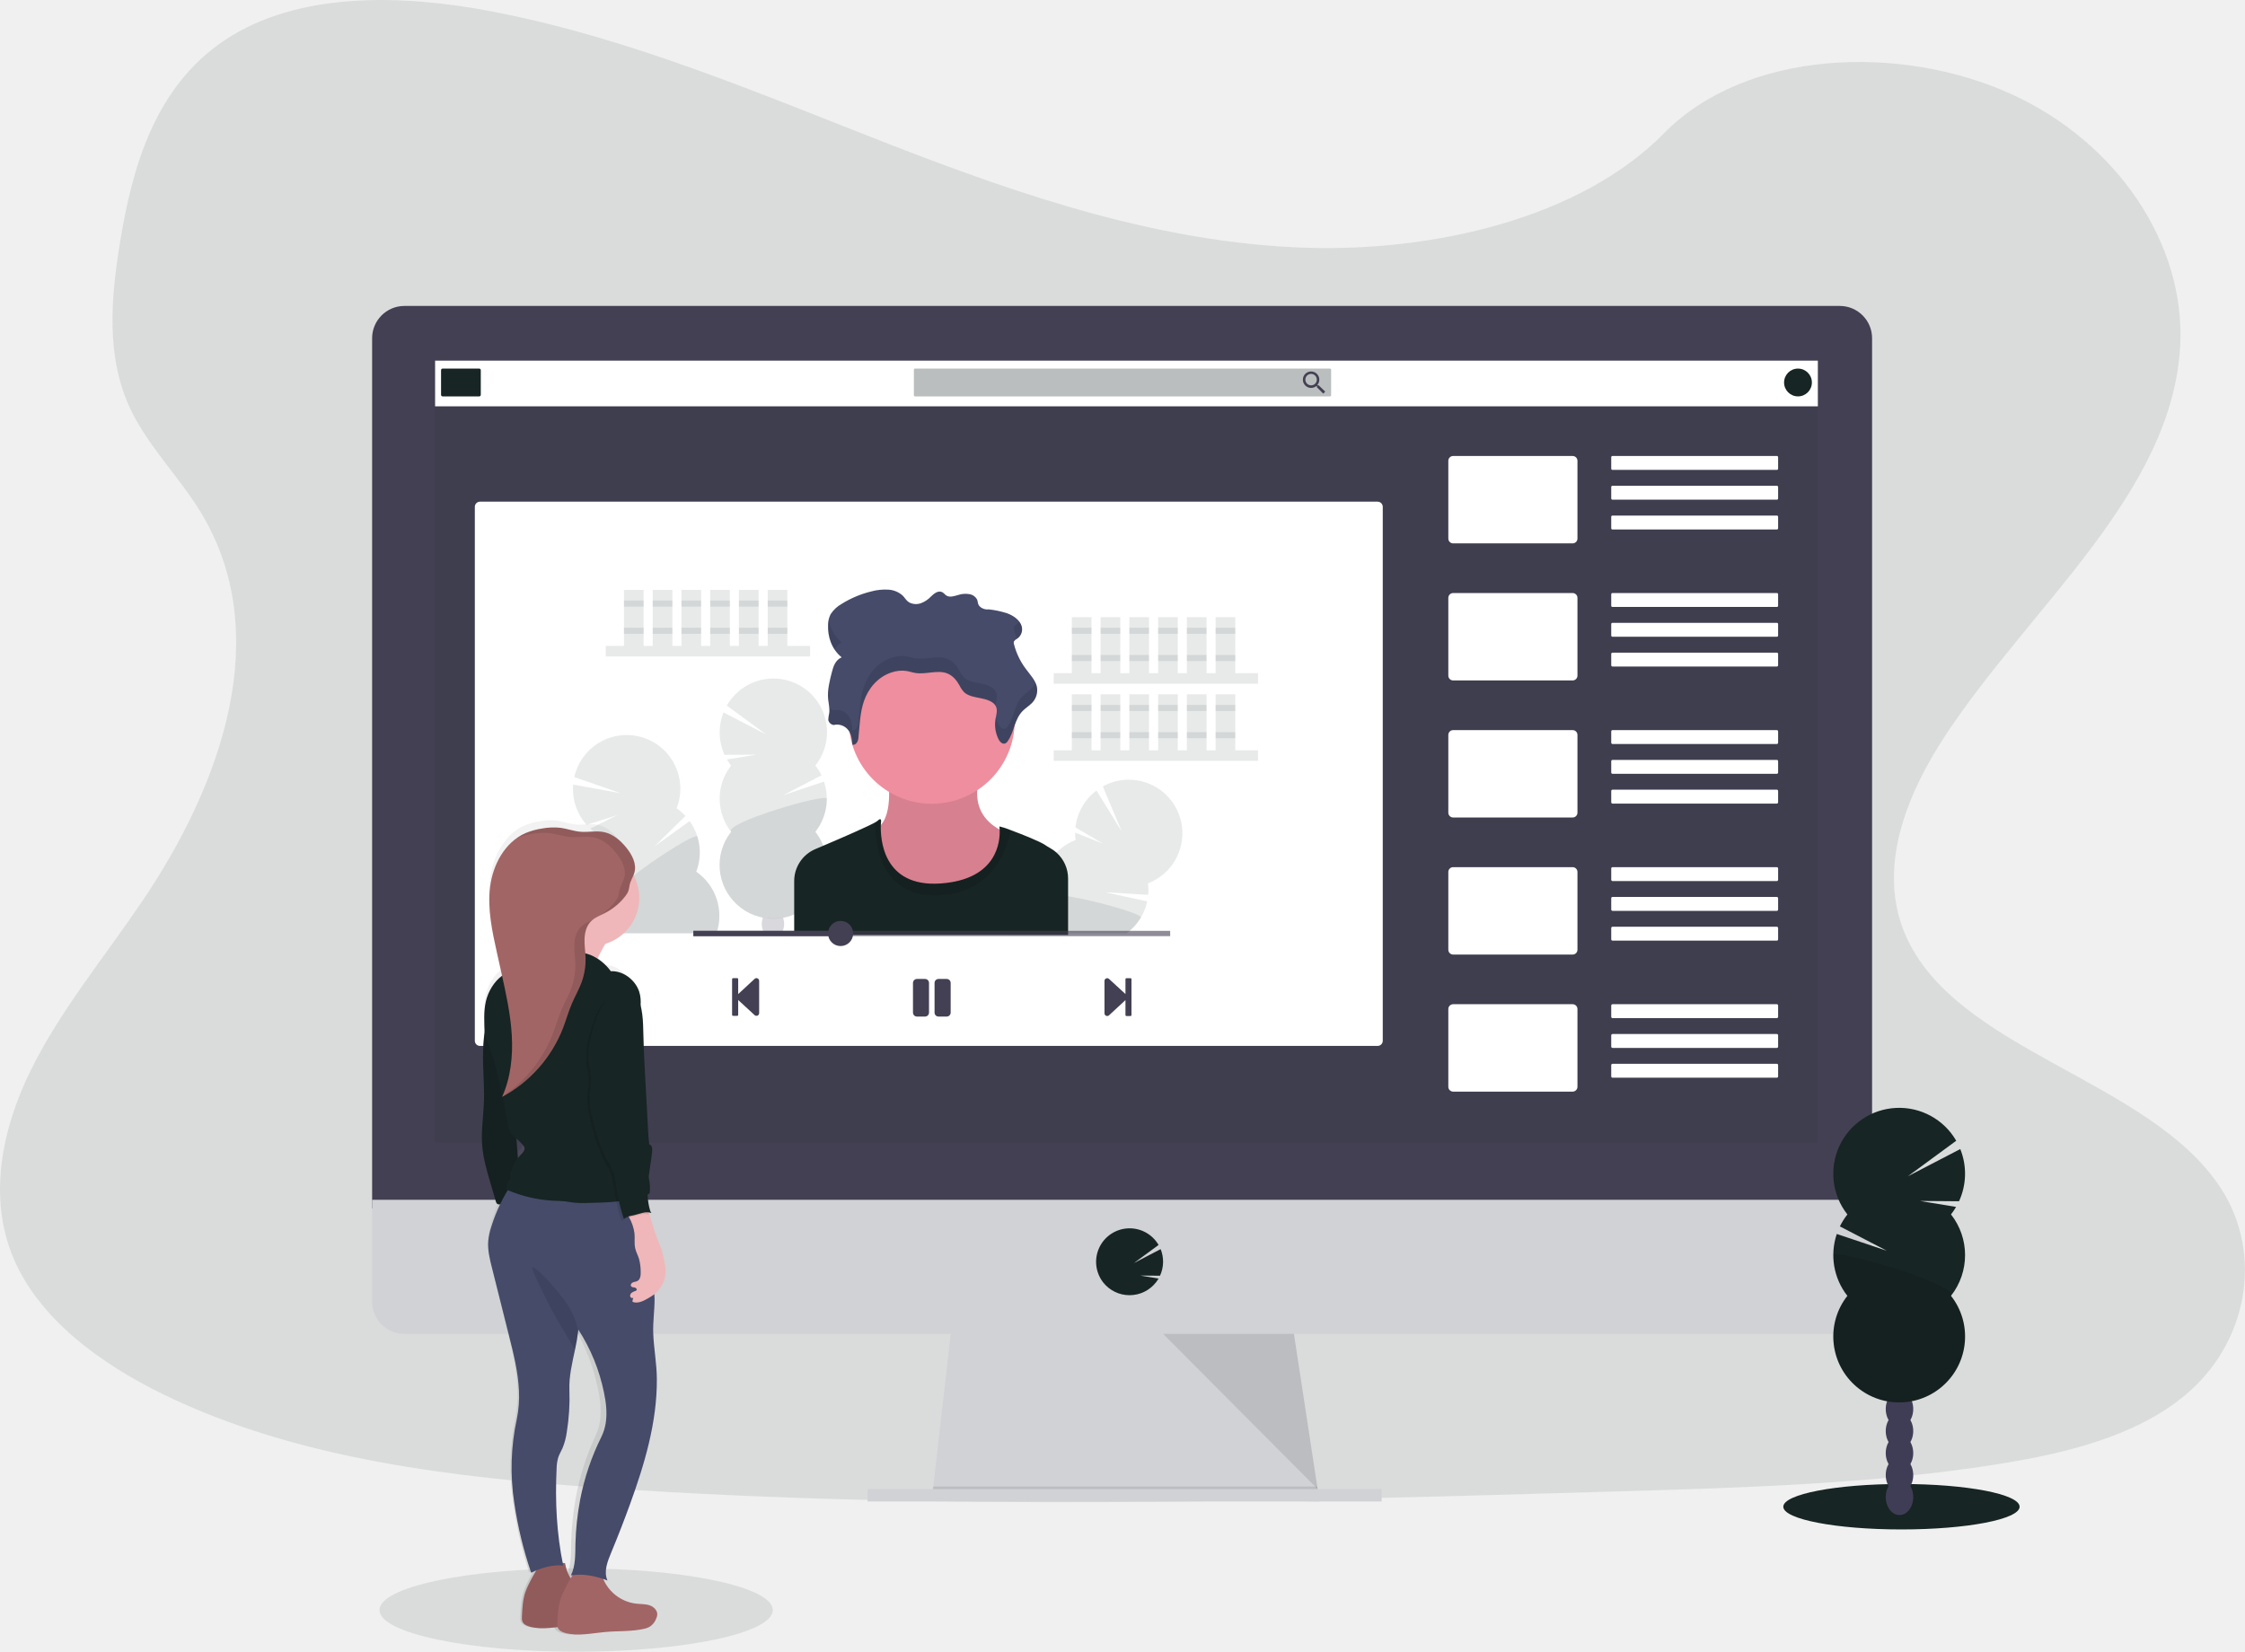
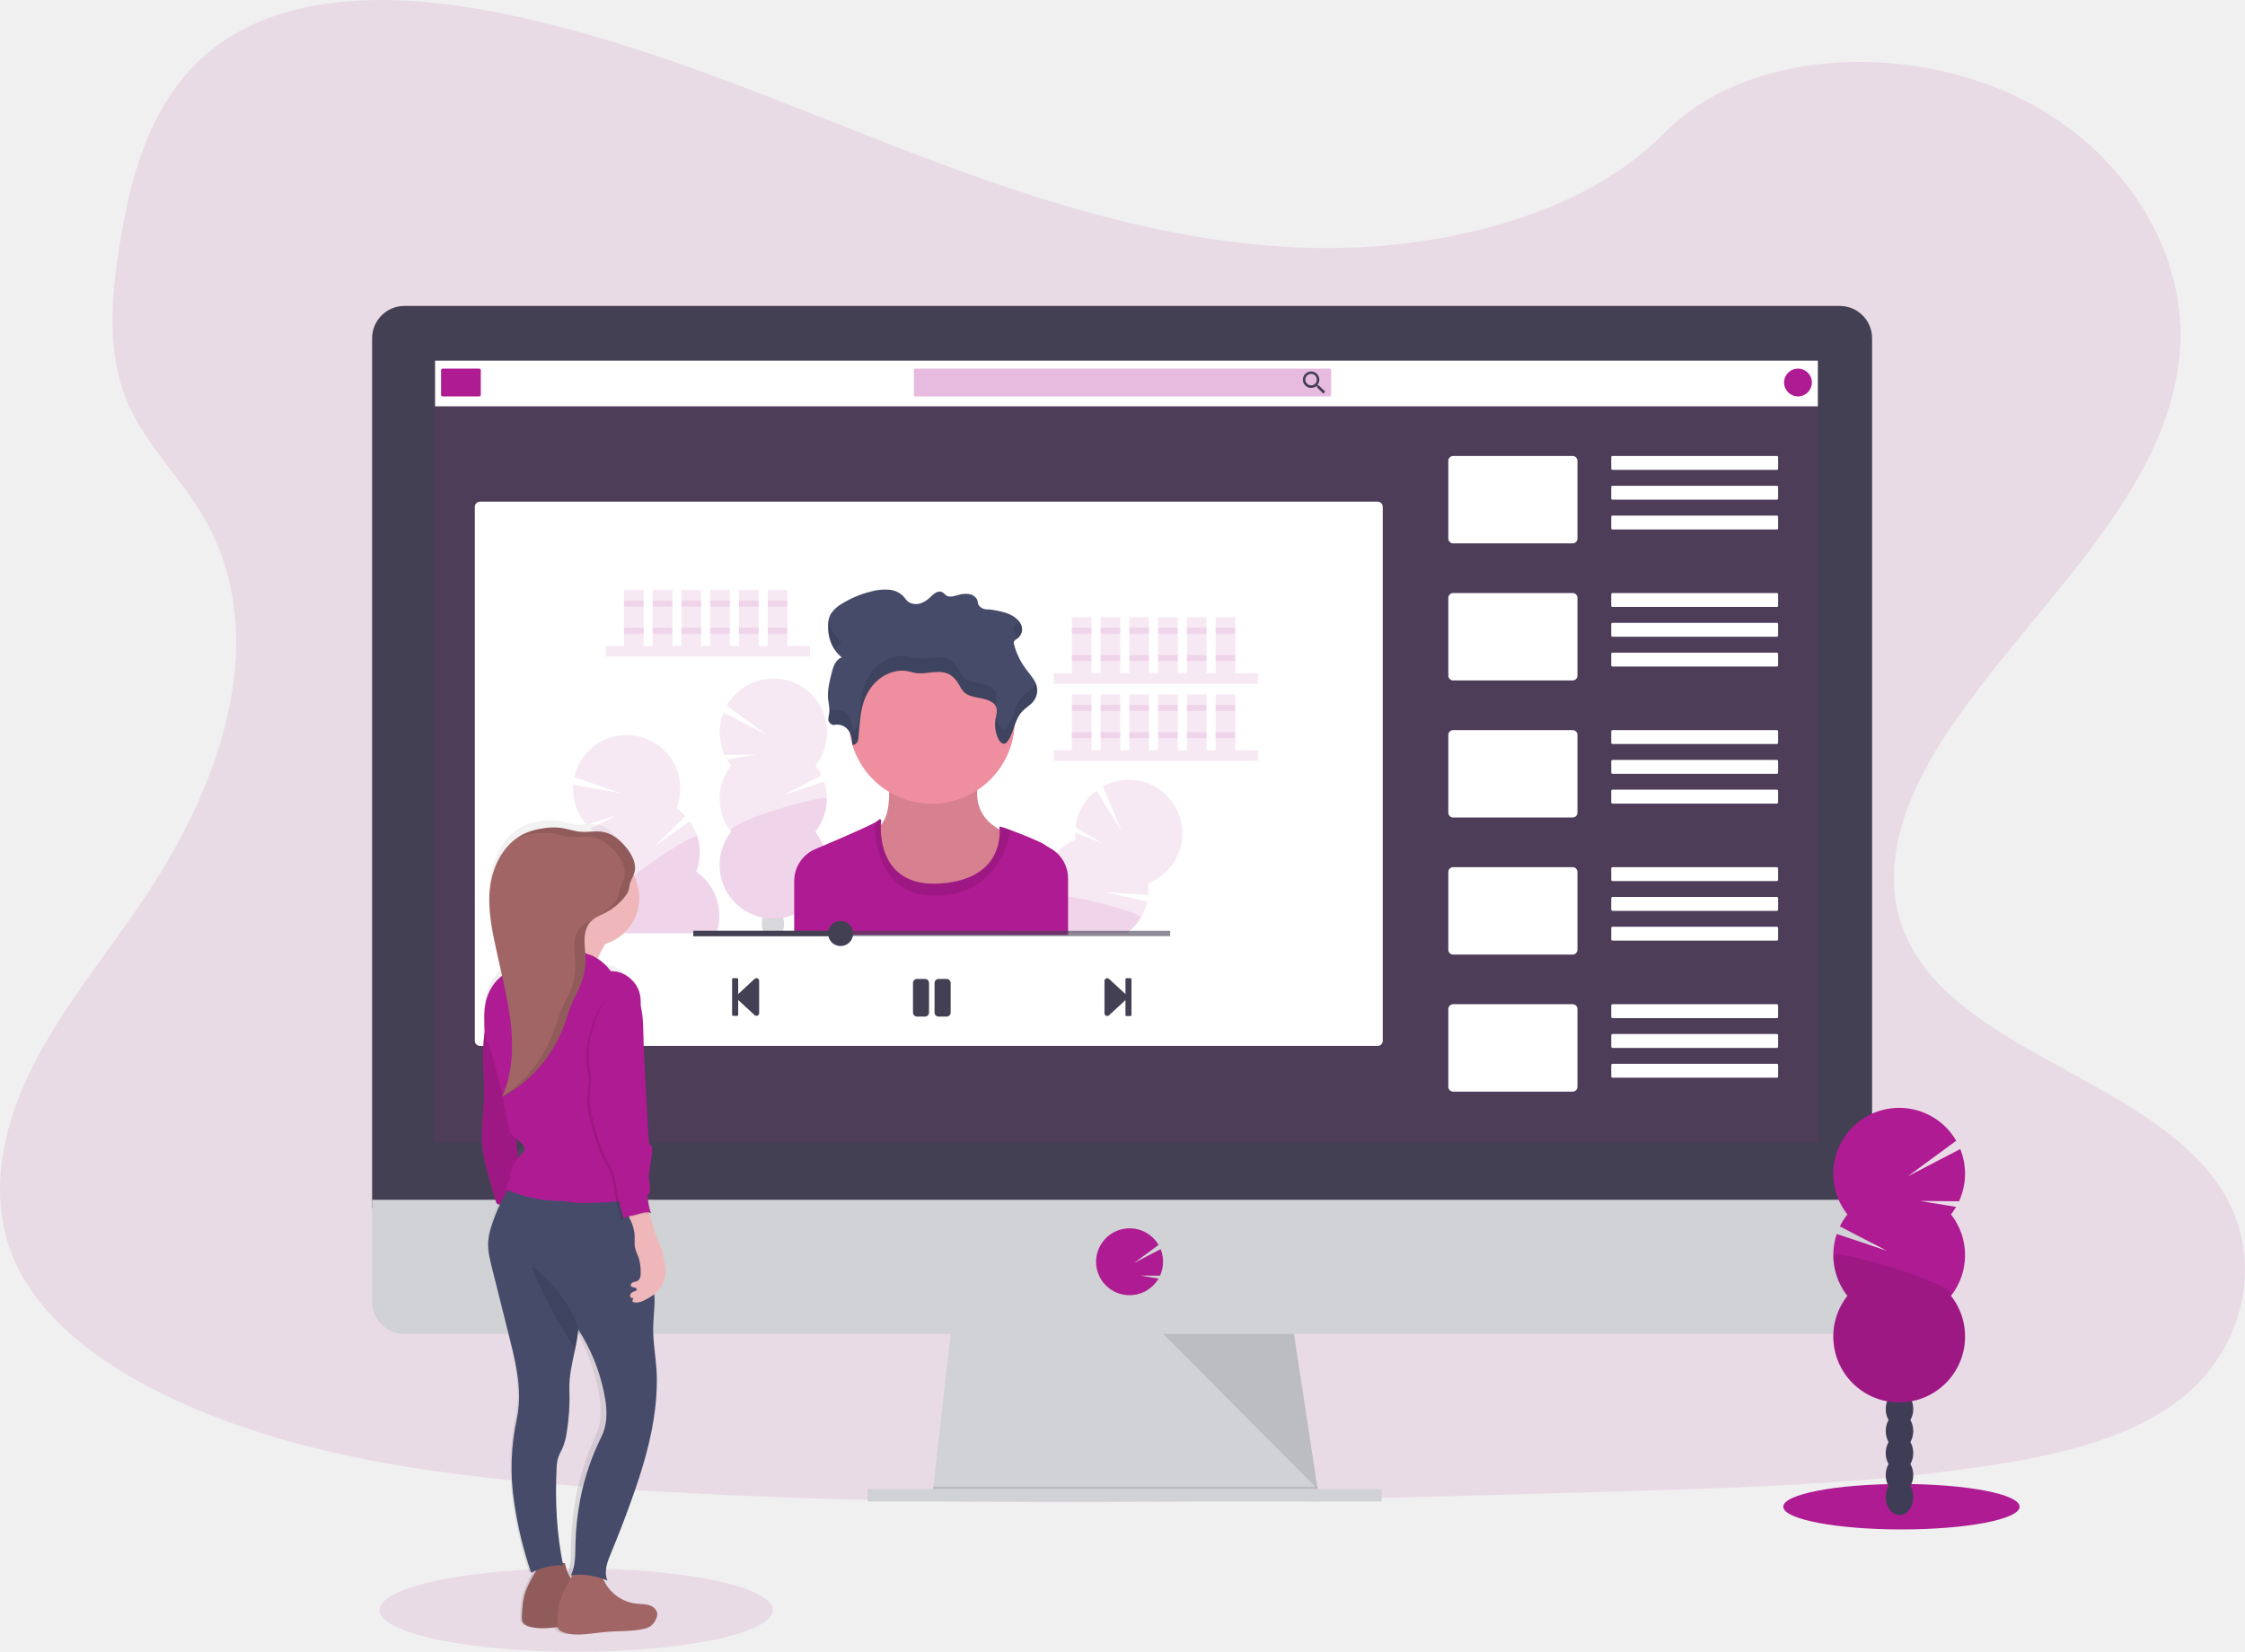
<svg xmlns="http://www.w3.org/2000/svg" data-name="Layer 1" width="1130" height="831.56" viewBox="0 0 1130 831.56">
  <defs>
    <linearGradient id="a" x1="321.68" y1="857.11" x2="321.68" y2="447.21" gradientUnits="userSpaceOnUse">
      <stop offset="0" stop-color="gray" stop-opacity=".25" />
      <stop offset=".54" stop-color="gray" stop-opacity=".12" />
      <stop offset="1" stop-color="gray" stop-opacity=".1" />
    </linearGradient>
  </defs>
-   <path d="M656.54 124.69C584.1 122.18 515.1 98.78 449.22 73.2S318.07 19.27 247.37 5.71c-45.48-8.72-97.49-9.93-134.13 14.43-35.27 23.46-46.66 64-52.78 101.55-4.61 28.28-7.32 58 5.3 84.51 8.77 18.37 24.34 33.82 35.11 51.42 37.45 61.26 11 136.79-29.62 196.59-19 28.06-41.13 54.82-55.82 84.69s-21.49 64.08-8.64 94.54c12.75 30.2 43.11 52.88 76 68.83 66.81 32.4 145.54 41.68 222.31 46.93 169.95 11.58 340.8 6.58 511.19 1.58 63.06-1.87 126.39-3.76 188.43-13.51 34.44-5.41 70-14 95-34.75 31.75-26.34 39.62-70.94 18.34-104-35.68-55.39-134.35-69.15-159.29-128.6-13.73-32.72.37-69.17 20.32-99.52 42.8-65.11 114.54-122.22 118.32-196.64 2.6-51.11-31.89-102.3-85.21-126.48-55.9-25.35-133.4-22.16-174.64 19.8-42.44 43.21-117.06 59.83-181.02 57.61z" fill="#172524" opacity=".1" />
+   <path d="M656.54 124.69C584.1 122.18 515.1 98.78 449.22 73.2S318.07 19.27 247.37 5.71c-45.48-8.72-97.49-9.93-134.13 14.43-35.27 23.46-46.66 64-52.78 101.55-4.61 28.28-7.32 58 5.3 84.51 8.77 18.37 24.34 33.82 35.11 51.42 37.45 61.26 11 136.79-29.62 196.59-19 28.06-41.13 54.82-55.82 84.69s-21.49 64.08-8.64 94.54c12.75 30.2 43.11 52.88 76 68.83 66.81 32.4 145.54 41.68 222.31 46.93 169.95 11.58 340.8 6.58 511.19 1.58 63.06-1.87 126.39-3.76 188.43-13.51 34.44-5.41 70-14 95-34.75 31.75-26.34 39.62-70.94 18.34-104-35.68-55.39-134.35-69.15-159.29-128.6-13.73-32.72.37-69.17 20.32-99.52 42.8-65.11 114.54-122.22 118.32-196.64 2.6-51.11-31.89-102.3-85.21-126.48-55.9-25.35-133.4-22.16-174.64 19.8-42.44 43.21-117.06 59.83-181.02 57.61z" fill="#af1b92" opacity=".1" />
  <path fill="#d0d2d5" d="M664.18 755.89l-195-2.5.57-5 9.43-82.5h171.25l12.6 82.5.96 6.25.19 1.25z" />
  <path opacity=".1" d="M663.99 754.64h-97.31l-97.5-1.25.57-5h193.28l.96 6.25z" />
  <path fill="#d0d2d5" d="M436.68 749.64h258.75v6.25H436.68z" />
  <path d="M942.3 170.37a16.27 16.27 0 00-16.19-16.35H203.5a16.27 16.27 0 00-16.2 16.35v438h755z" fill="#444053" />
  <path d="M187.3 604.02v51.3a16.2 16.2 0 0016.2 16.2h722.61a16.2 16.2 0 0016.19-16.2v-51.3z" fill="#d0d2d5" />
-   <path fill="#172524" opacity=".1" d="M218.55 181.52H914.8v393.75H218.55z" />
-   <path d="M568.55 652.05a16.89 16.89 0 0013.28-6.44 17.21 17.21 0 001.31-1.93l-9.26-1.52 10 .08a16.85 16.85 0 00.32-13.38l-13.43 7 12.39-9.1a16.87 16.87 0 10-27.87 18.88 16.87 16.87 0 0013.26 6.41z" fill="#172524" />
+   <path fill="#af1b92" opacity=".1" d="M218.55 181.52H914.8v393.75H218.55z" />
+   <path d="M568.55 652.05a16.89 16.89 0 0013.28-6.44 17.21 17.21 0 001.31-1.93l-9.26-1.52 10 .08a16.85 16.85 0 00.32-13.38l-13.43 7 12.39-9.1a16.87 16.87 0 10-27.87 18.88 16.87 16.87 0 0013.26 6.41z" fill="#af1b92" />
  <path opacity=".1" d="M585.43 671.52l77.79 78.12-11.93-78.12h-65.86z" />
  <rect x="239" y="252.56" width="457" height="274" rx="2.6" fill="#fff" />
  <path fill="#fff" d="M219 181.56h696v23H219z" />
-   <rect x="222" y="185.56" width="20" height="14" rx=".78" fill="#172524" />
-   <rect x="460" y="185.56" width="210" height="14" rx=".58" fill="#172524" opacity=".3" />
+   <rect x="222" y="185.56" width="20" height="14" rx=".78" fill="#af1b92" />
+   <rect x="460" y="185.56" width="210" height="14" rx=".58" fill="#af1b92" opacity=".3" />
  <path d="M663.77 194h-.51l-.19-.16a4.25 4.25 0 001-2.72 4.14 4.14 0 10-4.13 4.17 4.27 4.27 0 002.72-1l.19.16v.52l3.2 3.2 1-1zm-3.84 0a2.89 2.89 0 112.88-2.88 2.86 2.86 0 01-2.88 2.88z" fill="#444053" />
-   <circle cx="905" cy="192.56" r="7" fill="#172524" />
+   <circle cx="905" cy="192.56" r="7" fill="#af1b92" />
  <rect x="729" y="229.56" width="65" height="44" rx="2.43" fill="#fff" />
  <rect x="811" y="229.56" width="84" height="7" rx=".61" fill="#fff" />
  <rect x="811" y="244.56" width="84" height="7" rx=".61" fill="#fff" />
  <rect x="811" y="259.56" width="84" height="7" rx=".61" fill="#fff" />
  <rect x="729" y="298.56" width="65" height="44" rx="2.43" fill="#fff" />
  <rect x="811" y="298.56" width="84" height="7" rx=".61" fill="#fff" />
  <rect x="811" y="313.56" width="84" height="7" rx=".61" fill="#fff" />
  <rect x="811" y="328.56" width="84" height="7" rx=".66" fill="#fff" />
  <rect x="729" y="367.56" width="65" height="44" rx="2.43" fill="#fff" />
  <rect x="811" y="367.56" width="84" height="7" rx=".66" fill="#fff" />
  <rect x="811" y="382.56" width="84" height="7" rx=".66" fill="#fff" />
  <rect x="811" y="397.56" width="84" height="7" rx=".66" fill="#fff" />
  <rect x="729" y="436.56" width="65" height="44" rx="2.43" fill="#fff" />
  <rect x="811" y="436.56" width="84" height="7" rx=".66" fill="#fff" />
  <rect x="811" y="451.56" width="84" height="7" rx=".66" fill="#fff" />
  <rect x="811" y="466.56" width="84" height="7" rx=".66" fill="#fff" />
  <rect x="729" y="505.56" width="65" height="44" rx="2.43" fill="#fff" />
  <rect x="811" y="505.56" width="84" height="7" rx=".66" fill="#fff" />
  <rect x="811" y="520.56" width="84" height="7" rx=".66" fill="#fff" />
  <rect x="811" y="535.56" width="84" height="7" rx=".66" fill="#fff" />
-   <path fill="#172524" opacity=".1" d="M304.92 325.17h102.83v5.33H304.92zm9.14-28.18h9.9v28.18h-9.9zm14.47 0h9.9v28.18h-9.9zm14.47 0h9.9v28.18H343zm14.47 0h9.9v28.18h-9.9zm14.47 0h9.9v28.18h-9.9zm14.48 0h9.9v28.18h-9.9z" />
-   <path fill="#172524" opacity=".1" d="M314.06 302.32h9.9v3.05h-9.9zm14.47 0h9.9v3.05h-9.9zm14.47 0h9.9v3.05H343zm14.47 0h9.9v3.05h-9.9zm14.47 0h9.9v3.05h-9.9zm14.48 0h9.9v3.05h-9.9zm-72.36 13.71h9.9v3.05h-9.9zm14.47 0h9.9v3.05h-9.9zm14.47 0h9.9v3.05H343zm14.47 0h9.9v3.05h-9.9zm14.47 0h9.9v3.05h-9.9zm14.48 0h9.9v3.05h-9.9zm143.95 22.85H633.2v5.33H530.37zm9.14-28.18h9.9v28.18h-9.9zm14.47 0h9.9v28.18h-9.9zm14.47 0h9.9v28.18h-9.9zm14.48 0h9.9v28.18h-9.9zm14.47 0h9.9v28.18h-9.9zm14.47 0h9.9v28.18h-9.9z" />
-   <path fill="#172524" opacity=".1" d="M539.51 316.03h9.9v3.05h-9.9zm14.47 0h9.9v3.05h-9.9zm14.47 0h9.9v3.05h-9.9zm14.48 0h9.9v3.05h-9.9zm14.47 0h9.9v3.05h-9.9zm14.47 0h9.9v3.05h-9.9zm-72.36 13.71h9.9v3.05h-9.9zm14.47 0h9.9v3.05h-9.9zm14.47 0h9.9v3.05h-9.9zm14.48 0h9.9v3.05h-9.9zm14.47 0h9.9v3.05h-9.9zm14.47 0h9.9v3.05h-9.9zm-81.5 47.98H633.2v5.33H530.37zm9.14-28.18h9.9v28.18h-9.9zm14.47 0h9.9v28.18h-9.9zm14.47 0h9.9v28.18h-9.9zm14.48 0h9.9v28.18h-9.9zm14.47 0h9.9v28.18h-9.9zm14.47 0h9.9v28.18h-9.9z" />
-   <path fill="#172524" opacity=".1" d="M539.51 354.87h9.9v3.05h-9.9zm14.47 0h9.9v3.05h-9.9zm14.47 0h9.9v3.05h-9.9zm14.48 0h9.9v3.05h-9.9zm14.47 0h9.9v3.05h-9.9zm14.47 0h9.9v3.05h-9.9zm-72.36 13.71h9.9v3.05h-9.9zm14.47 0h9.9v3.05h-9.9zm14.47 0h9.9v3.05h-9.9zm14.48 0h9.9v3.05h-9.9zm14.47 0h9.9v3.05h-9.9zm14.47 0h9.9v3.05h-9.9zM368 385.44a28.45 28.45 0 01-2.1-3.09l14.81-2.43-16 .12a27.06 27.06 0 01-.52-21.38l21.45 11.12-19.81-14.56a27 27 0 1144.57 30.2 26.24 26.24 0 013.08 4.92l-19.22 10 20.49-6.87a27 27 0 01-4.35 25.31 27 27 0 11-42.4 0 27 27 0 010-33.37z" />
-   <path d="M416.18 402.12a26.89 26.89 0 01-5.78 16.66 27 27 0 11-42.4 0c-3.63-4.57 48.18-19.69 48.18-16.66z" fill="#172524" opacity=".1" />
+   <path fill="#af1b92" opacity=".1" d="M304.92 325.17h102.83v5.33H304.92zm9.14-28.18h9.9v28.18h-9.9zm14.47 0h9.9v28.18h-9.9zm14.47 0h9.9v28.18H343zm14.47 0h9.9v28.18h-9.9zm14.47 0h9.9v28.18h-9.9zm14.48 0h9.9v28.18h-9.9z" />
+   <path fill="#af1b92" opacity=".1" d="M314.06 302.32h9.9v3.05h-9.9zm14.47 0h9.9v3.05h-9.9zm14.47 0h9.9v3.05H343zm14.47 0h9.9v3.05h-9.9zm14.47 0h9.9v3.05h-9.9zm14.48 0h9.9v3.05h-9.9zm-72.36 13.71h9.9v3.05h-9.9zm14.47 0h9.9v3.05h-9.9zm14.47 0h9.9v3.05H343zm14.47 0h9.9v3.05h-9.9zm14.47 0h9.9v3.05h-9.9zm14.48 0h9.9v3.05h-9.9zm143.95 22.85H633.2v5.33H530.37zm9.14-28.18h9.9v28.18h-9.9zm14.47 0h9.9v28.18h-9.9zm14.47 0h9.9v28.18h-9.9zm14.48 0h9.9v28.18h-9.9zm14.47 0h9.9v28.18h-9.9zm14.47 0h9.9v28.18h-9.9z" />
+   <path fill="#af1b92" opacity=".1" d="M539.51 316.03h9.9v3.05h-9.9zm14.47 0h9.9v3.05h-9.9zm14.47 0h9.9v3.05h-9.9zm14.48 0h9.9v3.05h-9.9zm14.47 0h9.9v3.05h-9.9zm14.47 0h9.9v3.05h-9.9zm-72.36 13.71h9.9v3.05h-9.9zm14.47 0h9.9v3.05h-9.9zm14.47 0h9.9v3.05h-9.9zm14.48 0h9.9v3.05h-9.9zm14.47 0h9.9v3.05h-9.9zm14.47 0h9.9v3.05h-9.9zm-81.5 47.98H633.2v5.33H530.37zm9.14-28.18h9.9v28.18h-9.9zm14.47 0h9.9v28.18h-9.9zm14.47 0h9.9v28.18h-9.9zm14.48 0h9.9v28.18h-9.9zm14.47 0h9.9v28.18h-9.9zm14.47 0h9.9v28.18h-9.9z" />
+   <path fill="#af1b92" opacity=".1" d="M539.51 354.87h9.9v3.05h-9.9zm14.47 0h9.9v3.05h-9.9zm14.47 0h9.9v3.05h-9.9zm14.48 0h9.9v3.05h-9.9zm14.47 0h9.9v3.05h-9.9zm14.47 0h9.9v3.05h-9.9zm-72.36 13.71h9.9v3.05h-9.9zm14.47 0h9.9v3.05h-9.9zm14.47 0h9.9v3.05h-9.9zm14.48 0h9.9v3.05h-9.9zm14.47 0h9.9v3.05h-9.9zm14.47 0h9.9v3.05h-9.9zM368 385.44a28.45 28.45 0 01-2.1-3.09l14.81-2.43-16 .12a27.06 27.06 0 01-.52-21.38l21.45 11.12-19.81-14.56a27 27 0 1144.57 30.2 26.24 26.24 0 013.08 4.92l-19.22 10 20.49-6.87a27 27 0 01-4.35 25.31 27 27 0 11-42.4 0 27 27 0 010-33.37z" />
+   <path d="M416.18 402.12a26.89 26.89 0 01-5.78 16.66 27 27 0 11-42.4 0c-3.63-4.57 48.18-19.69 48.18-16.66z" fill="#af1b92" opacity=".1" />
  <path d="M393.52 469.66a2.53 2.53 0 01.13.22h-9.16c.05-.07.08-.15.13-.22a8.87 8.87 0 01-1.18-4.51 9.26 9.26 0 01.55-3.18c.51.08 1.14.17 1.87.25a32.1 32.1 0 006.39 0q.92-.09 1.89-.24a.09.09 0 000 .05 9 9 0 01.54 3.13 8.87 8.87 0 01-1.16 4.5z" fill="#3f3d56" opacity=".2" />
-   <path d="M360.6 469.88h-51c-.11-.29-.21-.6-.3-.9a26.85 26.85 0 01.59-17.64 27 27 0 01-9.85-31.89 25.83 25.83 0 01-2.91-2.33l13.42-6.69-15.26 4.84a27 27 0 01-6.8-20.27l23.81 4.3-23.22-8.07a27 27 0 1151.49 15.7 27.35 27.35 0 014.43 3.85l-15.42 15.21 17.55-12.62a27 27 0 013.32 25.5 27 27 0 0110.15 31.01z" fill="#172524" opacity=".1" />
-   <path d="M360.6 469.88h-51c-.11-.29-.21-.6-.3-.9a26.85 26.85 0 01.59-17.64c-4.8-3.32 40.23-33.07 41.12-30.17a26.88 26.88 0 01-.59 17.65 27 27 0 0110.18 31.06zm230.75-36.54a26.9 26.9 0 01-13.51 11.36 27.4 27.4 0 01.11 5.8l-21.61-1.3 21.11 4.58a27 27 0 01-3.22 8.16 26.57 26.57 0 01-7.2 7.9h-29.42v.77h-30c.06-.26.12-.51.19-.77a27 27 0 0116.45-18.31 27 27 0 0117.13-28.64 27.36 27.36 0 01-.22-3.73l13.95 5.51-13.8-8.11a27 27 0 0110.59-18.58l12.71 20.58-9.53-22.66a27 27 0 0136.27 37.44z" fill="#172524" opacity=".1" />
-   <path d="M574.23 461.98a26.57 26.57 0 01-7.2 7.9h-29.42v.77h-30c.06-.26.12-.51.19-.77a27 27 0 0116.45-18.31c-.25-2 5.56-1.7 13.31-.4 15.19 2.55 37.7 9.09 36.67 10.81z" fill="#172524" opacity=".1" />
+   <path d="M360.6 469.88h-51c-.11-.29-.21-.6-.3-.9a26.85 26.85 0 01.59-17.64 27 27 0 01-9.85-31.89 25.83 25.83 0 01-2.91-2.33l13.42-6.69-15.26 4.84a27 27 0 01-6.8-20.27l23.81 4.3-23.22-8.07a27 27 0 1151.49 15.7 27.35 27.35 0 014.43 3.85l-15.42 15.21 17.55-12.62a27 27 0 013.32 25.5 27 27 0 0110.15 31.01z" fill="#af1b92" opacity=".1" />
+   <path d="M360.6 469.88h-51c-.11-.29-.21-.6-.3-.9a26.85 26.85 0 01.59-17.64c-4.8-3.32 40.23-33.07 41.12-30.17a26.88 26.88 0 01-.59 17.65 27 27 0 0110.18 31.06zm230.75-36.54a26.9 26.9 0 01-13.51 11.36 27.4 27.4 0 01.11 5.8l-21.61-1.3 21.11 4.58a27 27 0 01-3.22 8.16 26.57 26.57 0 01-7.2 7.9h-29.42v.77h-30c.06-.26.12-.51.19-.77a27 27 0 0116.45-18.31 27 27 0 0117.13-28.64 27.36 27.36 0 01-.22-3.73l13.95 5.51-13.8-8.11a27 27 0 0110.59-18.58l12.71 20.58-9.53-22.66a27 27 0 0136.27 37.44z" fill="#af1b92" opacity=".1" />
+   <path d="M574.23 461.98a26.57 26.57 0 01-7.2 7.9h-29.42v.77h-30c.06-.26.12-.51.19-.77a27 27 0 0116.45-18.31c-.25-2 5.56-1.7 13.31-.4 15.19 2.55 37.7 9.09 36.67 10.81z" fill="#af1b92" opacity=".1" />
  <path d="M446.71 389.97s3.7 20-4.56 26.53 7 45.67 32.18 41.1 35.44-37.4 35.44-37.4-25.22-5.22-15.87-31.75z" fill="#ee8e9e" />
  <path d="M446.71 389.97s3.7 20-4.56 26.53 7 45.67 32.18 41.1 35.44-37.4 35.44-37.4-25.22-5.22-15.87-31.75z" opacity=".1" />
  <circle cx="469" cy="362.9" r="41.75" fill="#ee8e9e" />
-   <path d="M537.61 442.27v28.38H399.75v-27.09a17.48 17.48 0 0110.67-16.1l3.95-1.68c10-4.26 22.15-9.55 26.12-11.75a6.53 6.53 0 001.22-.79c2.17-2.17 1.74.65 1.74.65s-.06.54-.1 1.47c-.24 6.39.68 31.5 30.11 29.41 28.71-2 30-21.42 29.71-27.13a15.45 15.45 0 00-.13-1.58 37.09 37.09 0 015.81 1.9c6 2.22 14.86 5.78 17.23 7.46.74.52 1.64 1.06 2.62 1.61a17.23 17.23 0 013.1 2.21 17.51 17.51 0 015.81 13.03z" fill="#172524" />
+   <path d="M537.61 442.27v28.38H399.75v-27.09a17.48 17.48 0 0110.67-16.1l3.95-1.68c10-4.26 22.15-9.55 26.12-11.75a6.53 6.53 0 001.22-.79c2.17-2.17 1.74.65 1.74.65s-.06.54-.1 1.47c-.24 6.39.68 31.5 30.11 29.41 28.71-2 30-21.42 29.71-27.13a15.45 15.45 0 00-.13-1.58 37.09 37.09 0 015.81 1.9c6 2.22 14.86 5.78 17.23 7.46.74.52 1.64 1.06 2.62 1.61a17.23 17.23 0 013.1 2.21 17.51 17.51 0 015.81 13.03z" fill="#af1b92" />
  <path d="M508.85 417.96c-2.43 11.26-10.06 32.35-37.56 32.9-29.3.58-31-28.56-30.81-36.83a5.91 5.91 0 001.23-.79c2.18-2.17 1.74.65 1.74.65s-3.69 33.27 30 30.88 29.55-28.7 29.55-28.7c0-.16 2.51.71 5.85 1.89z" opacity=".1" />
  <path d="M419.58 364.99a7.15 7.15 0 017.53 2.75c1.52 2.13 1.75 4.7 1.94 7.16 1.81.38 2.83-1.67 3-3.22.67-6.31.72-12.74 2.84-18.84s6.75-12 13.86-14.33a16.08 16.08 0 017.57-.72c1.51.25 2.93.78 4.43 1 5.2.86 10.85-1.6 15.72.11 3.06 1.08 5 3.57 6.43 6.06a13.08 13.08 0 002.5 3.63c2.07 1.86 5.31 2.34 8.28 2.92s6.21 1.59 7.48 3.88c1.14 2.07.3 4.46-.08 6.7a16.42 16.42 0 001.69 10.37c.55 1 1.67 2.21 3 1.88a2.63 2.63 0 001.42-1.15c3.41-4.78 3.32-11 7.6-15.31 1.43-1.44 3.28-2.56 4.67-4a9.08 9.08 0 002.42-8.24c-.77-3.3-3.41-6-5.54-8.9a35 35 0 01-5.93-12.31 2.23 2.23 0 010-1.61 4.29 4.29 0 011.52-1.24 5.74 5.74 0 001.94-7.33c-1.21-2.47-3.87-4.35-6.87-5.47a44.8 44.8 0 00-9.37-2c-2.1.3-4.56-.89-5.21-2.57-.29-.75-.29-1.56-.58-2.31a5.3 5.3 0 00-4-2.8 11.7 11.7 0 00-5.35.38c-2 .56-4.27 1.4-6 .42-.91-.51-1.41-1.44-2.39-1.86-2-.84-4.06.86-5.49 2.26a13.36 13.36 0 01-4.95 3.33 7.37 7.37 0 01-6.14-.41c-1.37-.87-2.06-2.27-3.15-3.38a11.86 11.86 0 00-7.45-3 26.23 26.23 0 00-8.41.92 50.78 50.78 0 00-14.77 6.2 15.87 15.87 0 00-5.67 5.27 12 12 0 00-1.27 5.43c-.22 5.91 1.74 12.13 6.85 16.27-3.12 1.3-4.17 4.49-4.9 7.32-1.17 4.52-2.34 9.11-1.9 13.71.22 2.38.87 4.76.52 7.13a15.36 15.36 0 00-.46 3.41 3.27 3.27 0 002.67 2.49z" fill="#454b69" />
  <path d="M521.23 343.78a9.76 9.76 0 01-1.8 2.66c-1.39 1.46-3.24 2.59-4.67 4-4.28 4.28-4.19 10.54-7.6 15.32a2.57 2.57 0 01-1.42 1.14c-1.3.34-2.42-.84-3-1.88a17.2 17.2 0 01-1.49-4l-.2 1a16.42 16.42 0 001.69 10.37c.55 1 1.67 2.21 3 1.88a2.63 2.63 0 001.42-1.15c3.41-4.78 3.32-11 7.6-15.31 1.43-1.44 3.28-2.56 4.67-4a9.08 9.08 0 002.42-8.24 10.74 10.74 0 00-.62-1.79zm-9.32-29.6a4.19 4.19 0 00-1.52 1.24 2.21 2.21 0 000 1.6 33.82 33.82 0 001.51 4.56 5.74 5.74 0 001.94-7.33 7 7 0 00-.7-1.17 5.76 5.76 0 01-1.23 1.1zm-88.2 9.27a18.54 18.54 0 01-6.55-11.59 15.62 15.62 0 00-.3 2.72 20.82 20.82 0 003.29 12.37 7 7 0 013.56-3.5zm77.37 31.27c.38-2.25 1.22-4.64.08-6.7-1.27-2.3-4.51-3.3-7.48-3.88s-6.21-1.07-8.28-2.92a13.08 13.08 0 01-2.5-3.63c-1.41-2.49-3.37-5-6.43-6.06-4.87-1.71-10.52.74-15.72-.11-1.5-.25-2.92-.77-4.43-1a16 16 0 00-7.57.72c-7.11 2.34-11.74 8.24-13.86 14.33s-2.17 12.52-2.84 18.84c-.17 1.54-1.19 3.6-3 3.22-.19-2.47-.42-5-1.94-7.17a7.15 7.15 0 00-7.53-2.74 3.66 3.66 0 01-2.11-1.35 11.59 11.59 0 010 2.76 15.36 15.36 0 00-.46 3.41 3.27 3.27 0 002.61 2.57 7.15 7.15 0 017.53 2.75c1.52 2.13 1.75 4.7 1.94 7.16 1.81.38 2.83-1.67 3-3.22.67-6.31.72-12.74 2.84-18.84s6.75-12 13.86-14.33a16.08 16.08 0 017.57-.72c1.51.25 2.93.78 4.43 1 5.2.86 10.85-1.6 15.72.11 3.06 1.08 5 3.57 6.43 6.06a13.08 13.08 0 002.5 3.63c2.07 1.86 5.31 2.34 8.28 2.92s6 1.52 7.33 3.64c-.05-.15 0-.3.03-.45zm-83.65-3.11a19 19 0 00-.33-5.57 24.82 24.82 0 00-.19 5.84c0 .5.11 1 .18 1.49.11-.59.26-1.17.34-1.76z" opacity=".1" />
  <path d="M368.49 511v-18.05a.51.51 0 01.51-.51h2.05a.51.51 0 01.51.51v7.51l8.32-7.71a1.36 1.36 0 012.23 1v16.35a1.36 1.36 0 01-2.23 1l-8.32-7.66v7.47a.51.51 0 01-.51.51H369a.51.51 0 01-.51-.42zm201.03-18.05V511a.51.51 0 01-.52.51h-2a.51.51 0 01-.51-.51v-7.51l-8.32 7.7a1.37 1.37 0 01-2.24-1v-16.41a1.37 1.37 0 012.24-1l8.32 7.66v-7.46a.51.51 0 01.51-.51h2a.51.51 0 01.52.48zm-103.91 18.83h-4.07a2 2 0 01-2-2v-14.94a2 2 0 012-2h4.07a2 2 0 012 2v14.94a2 2 0 01-2 2zm12.9-2v-14.94a2 2 0 00-2-2h-4.11a2 2 0 00-2 2v14.94a2 2 0 002 2h4.07a2 2 0 002.04-2z" fill="#444053" />
  <path fill="#444053" opacity=".6" d="M349 468.62h240v2.67H349z" />
  <circle cx="423.11" cy="469.95" r="6.33" fill="#444053" />
  <path fill="#444053" d="M349 468.62h74.11v2.67H349z" />
-   <ellipse cx="957.08" cy="758.54" rx="59.47" ry="11.44" fill="#172524" />
+   <ellipse cx="957.08" cy="758.54" rx="59.47" ry="11.44" fill="#af1b92" />
  <ellipse cx="956.09" cy="753.68" rx="6.92" ry="9.06" fill="#3f3d56" />
  <ellipse cx="956.09" cy="742.6" rx="6.92" ry="9.06" fill="#3f3d56" />
  <ellipse cx="956.09" cy="731.53" rx="6.92" ry="9.06" fill="#3f3d56" />
  <ellipse cx="956.09" cy="720.45" rx="6.92" ry="9.06" fill="#3f3d56" />
  <ellipse cx="956.09" cy="709.37" rx="6.92" ry="9.06" fill="#3f3d56" />
  <ellipse cx="956.09" cy="698.29" rx="6.92" ry="9.06" fill="#3f3d56" />
  <ellipse cx="956.09" cy="687.21" rx="6.92" ry="9.06" fill="#3f3d56" />
-   <path d="M982 611.41a34.28 34.28 0 002.58-3.8l-18.2-3 19.68.15a33.27 33.27 0 00.63-26.28l-26.38 13.7 24.34-17.89a33.17 33.17 0 10-54.78 37.12 33.85 33.85 0 00-3.78 6l23.62 12.27-25.18-8.45a33.19 33.19 0 005.34 31.14 33.16 33.16 0 1052.14 0 33.18 33.18 0 000-41z" fill="#172524" />
+   <path d="M982 611.41a34.28 34.28 0 002.58-3.8l-18.2-3 19.68.15a33.27 33.27 0 00.63-26.28l-26.38 13.7 24.34-17.89a33.17 33.17 0 10-54.78 37.12 33.85 33.85 0 00-3.78 6l23.62 12.27-25.18-8.45a33.19 33.19 0 005.34 31.14 33.16 33.16 0 1052.14 0 33.18 33.18 0 000-41z" fill="#af1b92" />
  <path d="M922.78 631.91a33 33 0 007.09 20.5 33.16 33.16 0 1052.14 0c4.44-5.63-59.23-24.22-59.23-20.5z" opacity=".1" />
-   <ellipse cx="290" cy="810.56" rx="99" ry="21" fill="#172524" opacity=".1" />
+   <ellipse cx="290" cy="810.56" rx="99" ry="21" fill="#af1b92" opacity=".1" />
  <path d="M358.15 842.34c-2-.73-4.14-.61-6.23-.84a19.28 19.28 0 01-11.46-5.56 21 21 0 01-4.58-7c.66.24 1.32.49 2 .76-2-4.67.1-9.91 1.94-14.63q4.68-12 8.85-24.13c7-20.49 13-41.8 12.87-63.6 0-7.88-1.45-15.33-1.73-23.2-.21-5.84.69-11.67.65-17.52 0-.82 0-1.63-.06-2.45a15.53 15.53 0 005.27-12.66 30.48 30.48 0 00-.53-3.68 59.68 59.68 0 00-1.4-6.26c-.66-2.17-1.56-4.25-2.33-6.37-1.49-4.11-2.5-8.39-3.77-12.57a4.33 4.33 0 011.36.37 2.93 2.93 0 01-.64-1.31 32.41 32.41 0 01-1.2-8.17l.85-.38a21.27 21.27 0 00-.41-8.09c.48-4.29 1.23-8.61 1.69-12.88.17-1.6.1-3.61-1.37-4-.3-2.29-.42-4.61-.54-6.92q-.63-12.09-1.25-24.17c-.42-8.09-.84-16.17-1-24.27-.11-5.14-.17-10.46-1.39-15.38a18.6 18.6 0 00-.71-7c-1.86-5.89-7.64-10.56-13.5-10.23a26.86 26.86 0 00-6.39-6.46c1.17-2.62 2.57-5.32 3.72-7.44 9.38-3.05 16.24-12.3 16.24-23.3a25.43 25.43 0 00-2.75-11.59 12.52 12.52 0 00.44-1.35 11.09 11.09 0 00-.45-6.49 19 19 0 00-1-2.32c-.26-.5-.54-1-.83-1.48L348 459c-.31-.47-.63-.92-1-1.36a33.1 33.1 0 00-2.28-2.74 22.56 22.56 0 00-3.28-2.92 14.46 14.46 0 00-5.4-2.49 16.46 16.46 0 00-3.43-.31c-.69 0-1.39 0-2.08.06-1.4.08-2.79.18-4.18.17-.46 0-.93 0-1.39-.07a50.63 50.63 0 01-7.24-1.51l-1.2-.25c-.41-.08-.81-.15-1.22-.2a22.89 22.89 0 00-3.31-.2h-1.11a30.68 30.68 0 00-3.31.34l-1.1.17a31.6 31.6 0 00-8.05 2.39c-.33.15-.67.32-1 .5l-.2.11c-.27.14-.54.29-.8.45l-.15.09-.85.54-.07.05c-7.94 5.34-12.63 15.46-13.82 25.5-1.33 11.27 1 22.63 3.33 33.72l2.1 10c.09.45.19.89.28 1.34a22 22 0 00-6.59 9.14c-2 5-2.05 10.41-1.89 15.83 0 1.1.06 2.2.17 3.3-.25 2.08-.47 4.17-.61 6.27-.63 9.7.55 19.45.24 29.17-.24 7.49-1.37 15-.82 22.44.48 6.6 2.25 13 4 19.37l2.52 9.08a2.41 2.41 0 00.63 1.25 1.9 1.9 0 001.41.29 85.12 85.12 0 00-4.1 11.48 35.5 35.5 0 00-1.48 7.38c-.33 4.58.73 9.13 1.79 13.58q2.4 10 4.78 20.08 1.68 7.05 3.35 14.09c2.2 9.26 4.41 18.58 4.82 28.11a61.05 61.05 0 01-1 14.29 124.52 124.52 0 00-1.24 42.83 210 210 0 008.09 35.41c.81-.43 1.63-.83 2.47-1.2l-.35.65q-1.73 3-3.2 6.15a35 35 0 00-1.71 4.21c-1.28 4-1.48 8.26-1.66 12.47a6.1 6.1 0 00.21 2.41c.55 1.51 2.13 2.28 3.6 2.7 4.32 1.23 8.81.79 13.3.21a1.61 1.61 0 00.09.29c.55 1.51 2.12 2.28 3.6 2.7 6.18 1.76 12.7.1 19.07-.5s12.63-.16 18.76-1.63a8.93 8.93 0 002.6-1 8.51 8.51 0 003.28-4.55 5.83 5.83 0 00.38-1.49c.25-2.19-1.62-4.12-3.6-4.85zM337 749.73a25.2 25.2 0 01-2 6.78 129.4 129.4 0 00-10.26 32.17 149.15 149.15 0 00-2.27 22.25c-.1 5.5.11 11.26-2.18 16.2l.83-.13c-.26.48-.51 1-.75 1.38l-.12.22a21.68 21.68 0 01-2.73-7.66c0-.09-.45-.16-1.14-.2a206.93 206.93 0 01-2.92-47.89 22.17 22.17 0 01.8-5.75c.51-1.61 1.37-3.08 2-4.64a34.09 34.09 0 002-8.14 115.64 115.64 0 001.26-21.52c-.24-6.79 1.33-13.54 2.67-20.3.64-3.21 1.23-6.43 1.55-9.65l.06-.65a96.87 96.87 0 0112.28 31.88 45.6 45.6 0 01.92 15.65zm-42.8-144.52l.32.28a22 22 0 012.66 2.79 3.69 3.69 0 01.84 1.54c.3 1.46-.91 2.7-1.9 3.77a17 17 0 00-1.21 1.46q-.32-4.92-.68-9.84z" transform="translate(-35 -34.22)" fill="url(#a)" />
-   <path d="M245.36 508.31l-1.1 8.49c-.37 2.88-.74 5.75-.94 8.64-.67 9.62.57 19.28.25 28.92-.26 7.42-1.44 14.83-.87 22.24.51 6.54 2.37 12.9 4.23 19.2l2.64 9a2.38 2.38 0 00.66 1.24 2.33 2.33 0 001.69.27l11.72-1.06c-.75-3.44-1.58-7-2-10.53-.32-2.76-.51-5.54-.71-8.32-.62-8.66-1.33-17.32-2-26l-1.25-15.2c-.53-6.6-1.08-13.23-2.74-19.64a39.09 39.09 0 00-9.58-17.25z" fill="#172524" />
+   <path d="M245.36 508.31l-1.1 8.49c-.37 2.88-.74 5.75-.94 8.64-.67 9.62.57 19.28.25 28.92-.26 7.42-1.44 14.83-.87 22.24.51 6.54 2.37 12.9 4.23 19.2l2.64 9a2.38 2.38 0 00.66 1.24 2.33 2.33 0 001.69.27l11.72-1.06c-.75-3.44-1.58-7-2-10.53-.32-2.76-.51-5.54-.71-8.32-.62-8.66-1.33-17.32-2-26l-1.25-15.2c-.53-6.6-1.08-13.23-2.74-19.64a39.09 39.09 0 00-9.58-17.25z" fill="#af1b92" />
  <path d="M245.36 508.31l-1.1 8.49c-.37 2.88-.74 5.75-.94 8.64-.67 9.62.57 19.28.25 28.92-.26 7.42-1.44 14.83-.87 22.24.51 6.54 2.37 12.9 4.23 19.2l2.64 9a2.38 2.38 0 00.66 1.24 2.33 2.33 0 001.69.27l11.72-1.06c-.75-3.44-1.58-7-2-10.53-.32-2.76-.51-5.54-.71-8.32-.62-8.66-1.33-17.32-2-26l-1.25-15.2c-.53-6.6-1.08-13.23-2.74-19.64a39.09 39.09 0 00-9.58-17.25z" opacity=".1" />
  <path d="M266.24 797.33a35.81 35.81 0 00-1.8 4.18c-1.34 3.95-1.54 8.19-1.74 12.36a6 6 0 00.22 2.39c.58 1.5 2.24 2.26 3.79 2.67 6.49 1.75 13.33.11 20-.49s13.26-.16 19.7-1.61a10.06 10.06 0 002.73-.95 8.51 8.51 0 003.45-4.5 5.88 5.88 0 00.39-1.48c.21-2.2-1.7-4.1-3.78-4.82s-4.35-.61-6.54-.83a20.6 20.6 0 01-18.24-17.21c-.08-.48-10.84-.19-12 .43-1.32.73-2.12 2.54-2.87 3.77q-1.77 2.97-3.31 6.09z" fill="#a26565" />
  <path d="M266.24 797.33a35.81 35.81 0 00-1.8 4.18c-1.34 3.95-1.54 8.19-1.74 12.36a6 6 0 00.22 2.39c.58 1.5 2.24 2.26 3.79 2.67 6.49 1.75 13.33.11 20-.49s13.26-.16 19.7-1.61a10.06 10.06 0 002.73-.95 8.51 8.51 0 003.45-4.5 5.88 5.88 0 00.39-1.48c.21-2.2-1.7-4.1-3.78-4.82s-4.35-.61-6.54-.83a20.6 20.6 0 01-18.24-17.21c-.08-.48-10.84-.19-12 .43-1.32.73-2.12 2.54-2.87 3.77q-1.77 2.97-3.31 6.09z" opacity=".1" />
  <path d="M284.09 800.51a34 34 0 00-1.8 4.17c-1.35 4-1.55 8.19-1.74 12.36a5.83 5.83 0 00.22 2.39c.57 1.5 2.23 2.26 3.78 2.68 6.49 1.74 13.34.1 20-.5s13.27-.16 19.7-1.61a9.62 9.62 0 002.73-1 8.47 8.47 0 003.45-4.5 5.88 5.88 0 00.39-1.48c.21-2.19-1.7-4.1-3.78-4.82s-4.35-.6-6.54-.83a20.61 20.61 0 01-18.24-17.2c-.08-.48-10.84-.2-12 .42-1.33.73-2.13 2.54-2.88 3.77-1.14 2.03-2.26 4.07-3.29 6.15z" fill="#a26565" />
  <path d="M330.62 694.28c.14 21.61-6.14 42.73-13.51 63q-4.38 12.06-9.29 23.91c-1.94 4.68-4.13 9.88-2.05 14.5-6-2.28-12.1-3.62-18.41-2.57 2.4-4.9 2.17-10.6 2.28-16a140.3 140.3 0 012.36-22.05 123 123 0 0110.79-31.89 24.3 24.3 0 002.09-6.72c.82-5.14.18-10.42-.89-15.51a92.47 92.47 0 00-12.9-31.6l-.06.64a93.27 93.27 0 01-1.62 9.57c-1.41 6.69-3.06 13.39-2.81 20.12a108.83 108.83 0 01-1.32 21.33 32.43 32.43 0 01-2.15 8.06c-.69 1.55-1.59 3-2.13 4.61a21 21 0 00-.84 5.7c-.8 16.27 0 32.79 3.32 48.74-5.57-.44-11.14 1.17-16.12 3.67a198.54 198.54 0 01-8.5-35.1 116.62 116.62 0 011.3-42.46 56.42 56.42 0 001.05-14.15c-.43-9.45-2.75-18.69-5.06-27.87l-3.52-14q-2.5-10-5-19.91c-1.11-4.41-2.23-8.92-1.88-13.46a33.4 33.4 0 011.56-7.32 81.69 81.69 0 0111.07-22.64c19.27 1.08 38.77-.72 58-2.2a3.89 3.89 0 012.72.46 3.85 3.85 0 011.1 2.48l7.23 41a103 103 0 012.05 17.3c0 5.8-.9 11.58-.68 17.37.3 7.8 1.78 15.18 1.82 22.99z" fill="#454b69" />
  <path d="M291.05 669.99a93.27 93.27 0 01-1.62 9.57c-4.19-7.25-8.71-14.32-12.57-21.75-1-1.91-1.94-3.85-2.89-5.79l-2.85-5.8c-.53-1.09-1.06-2.18-1.54-3.29a23.77 23.77 0 01-1.79-5c1.4-.26 4.86 3.52 5.9 4.51a80.64 80.64 0 016 6.64 72.81 72.81 0 016.26 8.2 39.88 39.88 0 015.1 12.71z" opacity=".1" />
  <path d="M307.1 471.08s-10.7 17.05-8.72 20.62-33.7-3.17-33.7-3.17 19.43-17.05 17.44-24.19 24.98 6.74 24.98 6.74z" fill="#efb7b9" />
  <circle cx="297.59" cy="452.05" r="24.19" fill="#efb7b9" />
-   <path d="M307.46 488.96a24.56 24.56 0 00-10.17-8.18 36.38 36.38 0 00-7.23-1.78l-9.65-1.7c-2.36-.42-4.89-.81-7.09.16a11.62 11.62 0 00-3 2.21c-3.35 3.11-6.6 6.52-10.81 8.32-1.15.49-2.35.85-3.5 1.34-4.71 2-8.23 6.26-10.22 11-2.1 4.94-2.16 10.31-2 15.68a27.56 27.56 0 00.55 5.52 35.57 35.57 0 001.83 5.06 92.57 92.57 0 013.34 10.73q3.75 14.35 6.24 29a10.87 10.87 0 001.21 4 14.36 14.36 0 003.34 3.21 20.86 20.86 0 012.79 2.77 3.62 3.62 0 01.91 1.48c.31 1.44-1 2.68-2 3.73a18.06 18.06 0 00-4.52 7.87 3.17 3.17 0 00-.72 2.17 3.8 3.8 0 01.23 1.72 3.88 3.88 0 01-.91 1.41 5.33 5.33 0 00-1 4.28 67.89 67.89 0 0023.68 5.54c2 .1 4 .1 6 .34 1.42.18 2.82.47 4.24.64a45.78 45.78 0 006.2.16c10.77-.22 21.85-.49 31.74-4.76.93-5.07-1.08-10.24-2.34-15.24-2-8-2.5-16.19-4-24.26-1-5.51-2.5-10.94-3.35-16.49s-1-11.3.48-16.7c1.35-4.78 1.76-9.66 3.16-14.43s2.38-9.94.8-14.66c-2-5.84-8.07-10.47-14.23-10.14z" fill="#172524" />
+   <path d="M307.46 488.96a24.56 24.56 0 00-10.17-8.18 36.38 36.38 0 00-7.23-1.78l-9.65-1.7c-2.36-.42-4.89-.81-7.09.16a11.62 11.62 0 00-3 2.21c-3.35 3.11-6.6 6.52-10.81 8.32-1.15.49-2.35.85-3.5 1.34-4.71 2-8.23 6.26-10.22 11-2.1 4.94-2.16 10.31-2 15.68a27.56 27.56 0 00.55 5.52 35.57 35.57 0 001.83 5.06 92.57 92.57 0 013.34 10.73q3.75 14.35 6.24 29a10.87 10.87 0 001.21 4 14.36 14.36 0 003.34 3.21 20.86 20.86 0 012.79 2.77 3.62 3.62 0 01.91 1.48c.31 1.44-1 2.68-2 3.73a18.06 18.06 0 00-4.52 7.87 3.17 3.17 0 00-.72 2.17 3.8 3.8 0 01.23 1.72 3.88 3.88 0 01-.91 1.41 5.33 5.33 0 00-1 4.28 67.89 67.89 0 0023.68 5.54c2 .1 4 .1 6 .34 1.42.18 2.82.47 4.24.64a45.78 45.78 0 006.2.16c10.77-.22 21.85-.49 31.74-4.76.93-5.07-1.08-10.24-2.34-15.24-2-8-2.5-16.19-4-24.26-1-5.51-2.5-10.94-3.35-16.49s-1-11.3.48-16.7c1.35-4.78 1.76-9.66 3.16-14.43s2.38-9.94.8-14.66c-2-5.84-8.07-10.47-14.23-10.14z" fill="#af1b92" />
  <path d="M319.34 439.22c1.18-4.29-1.14-8.76-3.9-12.25-3-3.75-6.82-7.13-11.51-8.07-3.81-.77-7.76.16-11.64-.15-3.43-.27-6.73-1.51-10.14-2a32.12 32.12 0 00-9.28.35 35.25 35.25 0 00-8.45 2.36c-10.3 4.57-16.33 15.83-17.73 27s1.05 22.43 3.49 33.42l2.21 9.94c2.3 10.35 4.6 20.74 5.21 31.32s-.53 21.44-4.88 31.1a66.89 66.89 0 0030.73-34.79c1.56-4.09 2.72-8.34 4.46-12.36 1.49-3.46 3.4-6.74 4.72-10.27a33.36 33.36 0 002.11-12.47c-.08-3.2-.61-6.38-.52-9.58s.91-6.53 3.12-8.85c2-2.05 4.75-3 7.28-4.33a30.31 30.31 0 0010.19-8.5c1.59-2.08 1.68-3 2.08-5.36s1.83-4.24 2.45-6.51z" fill="#a26565" />
  <path d="M319.37 620.93c.25 2.49-.2 5 .34 7.47.41 1.84 1.36 3.5 1.92 5.3a25.2 25.2 0 01.85 6.37c.08 1.8-.06 4-1.66 4.84-.7.37-1.54.37-2.27.69s-1.35 1.19-.93 1.87 1.14.57 1.8.7 1.37.81 1 1.36a1.14 1.14 0 01-.58.37 7.08 7.08 0 00-1.88.9 1.92 1.92 0 00-.77 1.83 1.13 1.13 0 001.61.74 5 5 0 00-.47 2c2.56 1.1 5.43-.34 7.83-1.73a29.49 29.49 0 003-1.92 15 15 0 005.84-12.77 29.79 29.79 0 00-.57-3.65 54.92 54.92 0 00-1.47-6.21c-.69-2.15-1.63-4.2-2.44-6.31-1.72-4.49-2.83-9.19-4.39-13.74a2.08 2.08 0 00-.75-1.19 2.11 2.11 0 00-1.11-.21 18.19 18.19 0 00-5.21.48c-1 .3-2.71 1-3.18 2s.28 1.84.73 2.67a22.38 22.38 0 012.76 8.14z" fill="#efb7b9" />
  <path d="M317.74 499.42a7.33 7.33 0 011.28 1.78c3.44 6.25 3.48 13.72 3.64 20.85.18 8 .62 16 1.06 24.05l1.31 24c.13 2.29.25 4.58.58 6.85 1.54.39 1.6 2.39 1.43 4-1.11 9.78-3.86 19.85-1 29.26a2.94 2.94 0 00.67 1.3 7.81 7.81 0 00-4.47-.06c-1.43.3-2.81.83-4.25 1.16-1.82.41-3.88.59-5.12 2a99.24 99.24 0 01-3.35-12.92c-.68-4-.87-8.12-2.49-11.82-.65-1.49-1.53-2.87-2.33-4.3-4.19-7.48-6.25-15.93-8.26-24.27a35.43 35.43 0 01-.64-12.06 41.47 41.47 0 00.5-5.55 42.64 42.64 0 00-.77-5.84 39.15 39.15 0 011.17-16.91c1.5-5.09 2.82-10.45 6-14.73s9.73-6.72 15.04-6.79z" opacity=".1" />
-   <path d="M318.93 498.62a7.39 7.39 0 011.28 1.79c3.44 6.24 3.48 13.72 3.64 20.85.18 8 .62 16 1.06 24l1.31 24c.13 2.29.25 4.58.58 6.85 1.54.39 1.6 2.39 1.42 4-1.1 9.78-3.85 19.84-1 29.26a2.94 2.94 0 00.67 1.3 7.81 7.81 0 00-4.47-.06c-1.43.3-2.81.83-4.25 1.15-1.82.42-3.88.59-5.12 2a98.21 98.21 0 01-3.32-12.98c-.68-4-.87-8.11-2.49-11.81a48.28 48.28 0 00-2.33-4.3c-4.2-7.48-6.25-15.94-8.26-24.28a35.42 35.42 0 01-.64-12.06 26 26 0 00-.27-11.39 39.1 39.1 0 011.17-16.9c1.5-5.09 2.82-10.45 6-14.73s9.71-6.61 15.02-6.69z" fill="#172524" />
+   <path d="M318.93 498.62a7.39 7.39 0 011.28 1.79c3.44 6.24 3.48 13.72 3.64 20.85.18 8 .62 16 1.06 24l1.31 24c.13 2.29.25 4.58.58 6.85 1.54.39 1.6 2.39 1.42 4-1.1 9.78-3.85 19.84-1 29.26a2.94 2.94 0 00.67 1.3 7.81 7.81 0 00-4.47-.06c-1.43.3-2.81.83-4.25 1.15-1.82.42-3.88.59-5.12 2a98.21 98.21 0 01-3.32-12.98c-.68-4-.87-8.11-2.49-11.81a48.28 48.28 0 00-2.33-4.3c-4.2-7.48-6.25-15.94-8.26-24.28a35.42 35.42 0 01-.64-12.06 26 26 0 00-.27-11.39 39.1 39.1 0 011.17-16.9c1.5-5.09 2.82-10.45 6-14.73s9.71-6.61 15.02-6.69z" fill="#af1b92" />
  <path d="M315.44 426.97c-3-3.75-6.82-7.13-11.51-8.07-3.81-.77-7.76.16-11.64-.15-3.43-.27-6.73-1.51-10.14-2a32.12 32.12 0 00-9.28.35 35.25 35.25 0 00-8.45 2.36 25.09 25.09 0 00-4.17 2.37 35.56 35.56 0 017.47-2 32 32 0 019.27-.35c3.42.44 6.71 1.67 10.15 1.94 3.87.31 7.82-.61 11.64.15 4.69.94 8.53 4.33 11.5 8.08 2.77 3.48 5.08 7.95 3.91 12.25-.62 2.26-2.06 4.24-2.45 6.57s-.49 3.28-2.09 5.36a30.38 30.38 0 01-7.34 6.83c.77-.36 1.56-.72 2.31-1.11a30.31 30.31 0 0010.19-8.5c1.59-2.08 1.68-3 2.08-5.36s1.83-4.3 2.45-6.57c1.18-4.19-1.14-8.66-3.9-12.15zm-18.1 37.01a10 10 0 011.35-1.17c-2.31 1.12-4.74 2.1-6.51 4-2.21 2.31-3 5.65-3.12 8.85s.45 6.38.52 9.57a33.41 33.41 0 01-2.11 12.48c-1.32 3.53-3.23 6.8-4.72 10.27-1.73 4-2.89 8.26-4.45 12.35a67 67 0 01-25.41 31.62c-.06.13-.11.27-.17.4a66.89 66.89 0 0030.73-34.79c1.56-4.09 2.72-8.34 4.46-12.36 1.49-3.46 3.4-6.74 4.72-10.27a33.36 33.36 0 002.11-12.47c-.08-3.2-.61-6.38-.52-9.58s.91-6.58 3.12-8.9z" opacity=".1" />
</svg>
